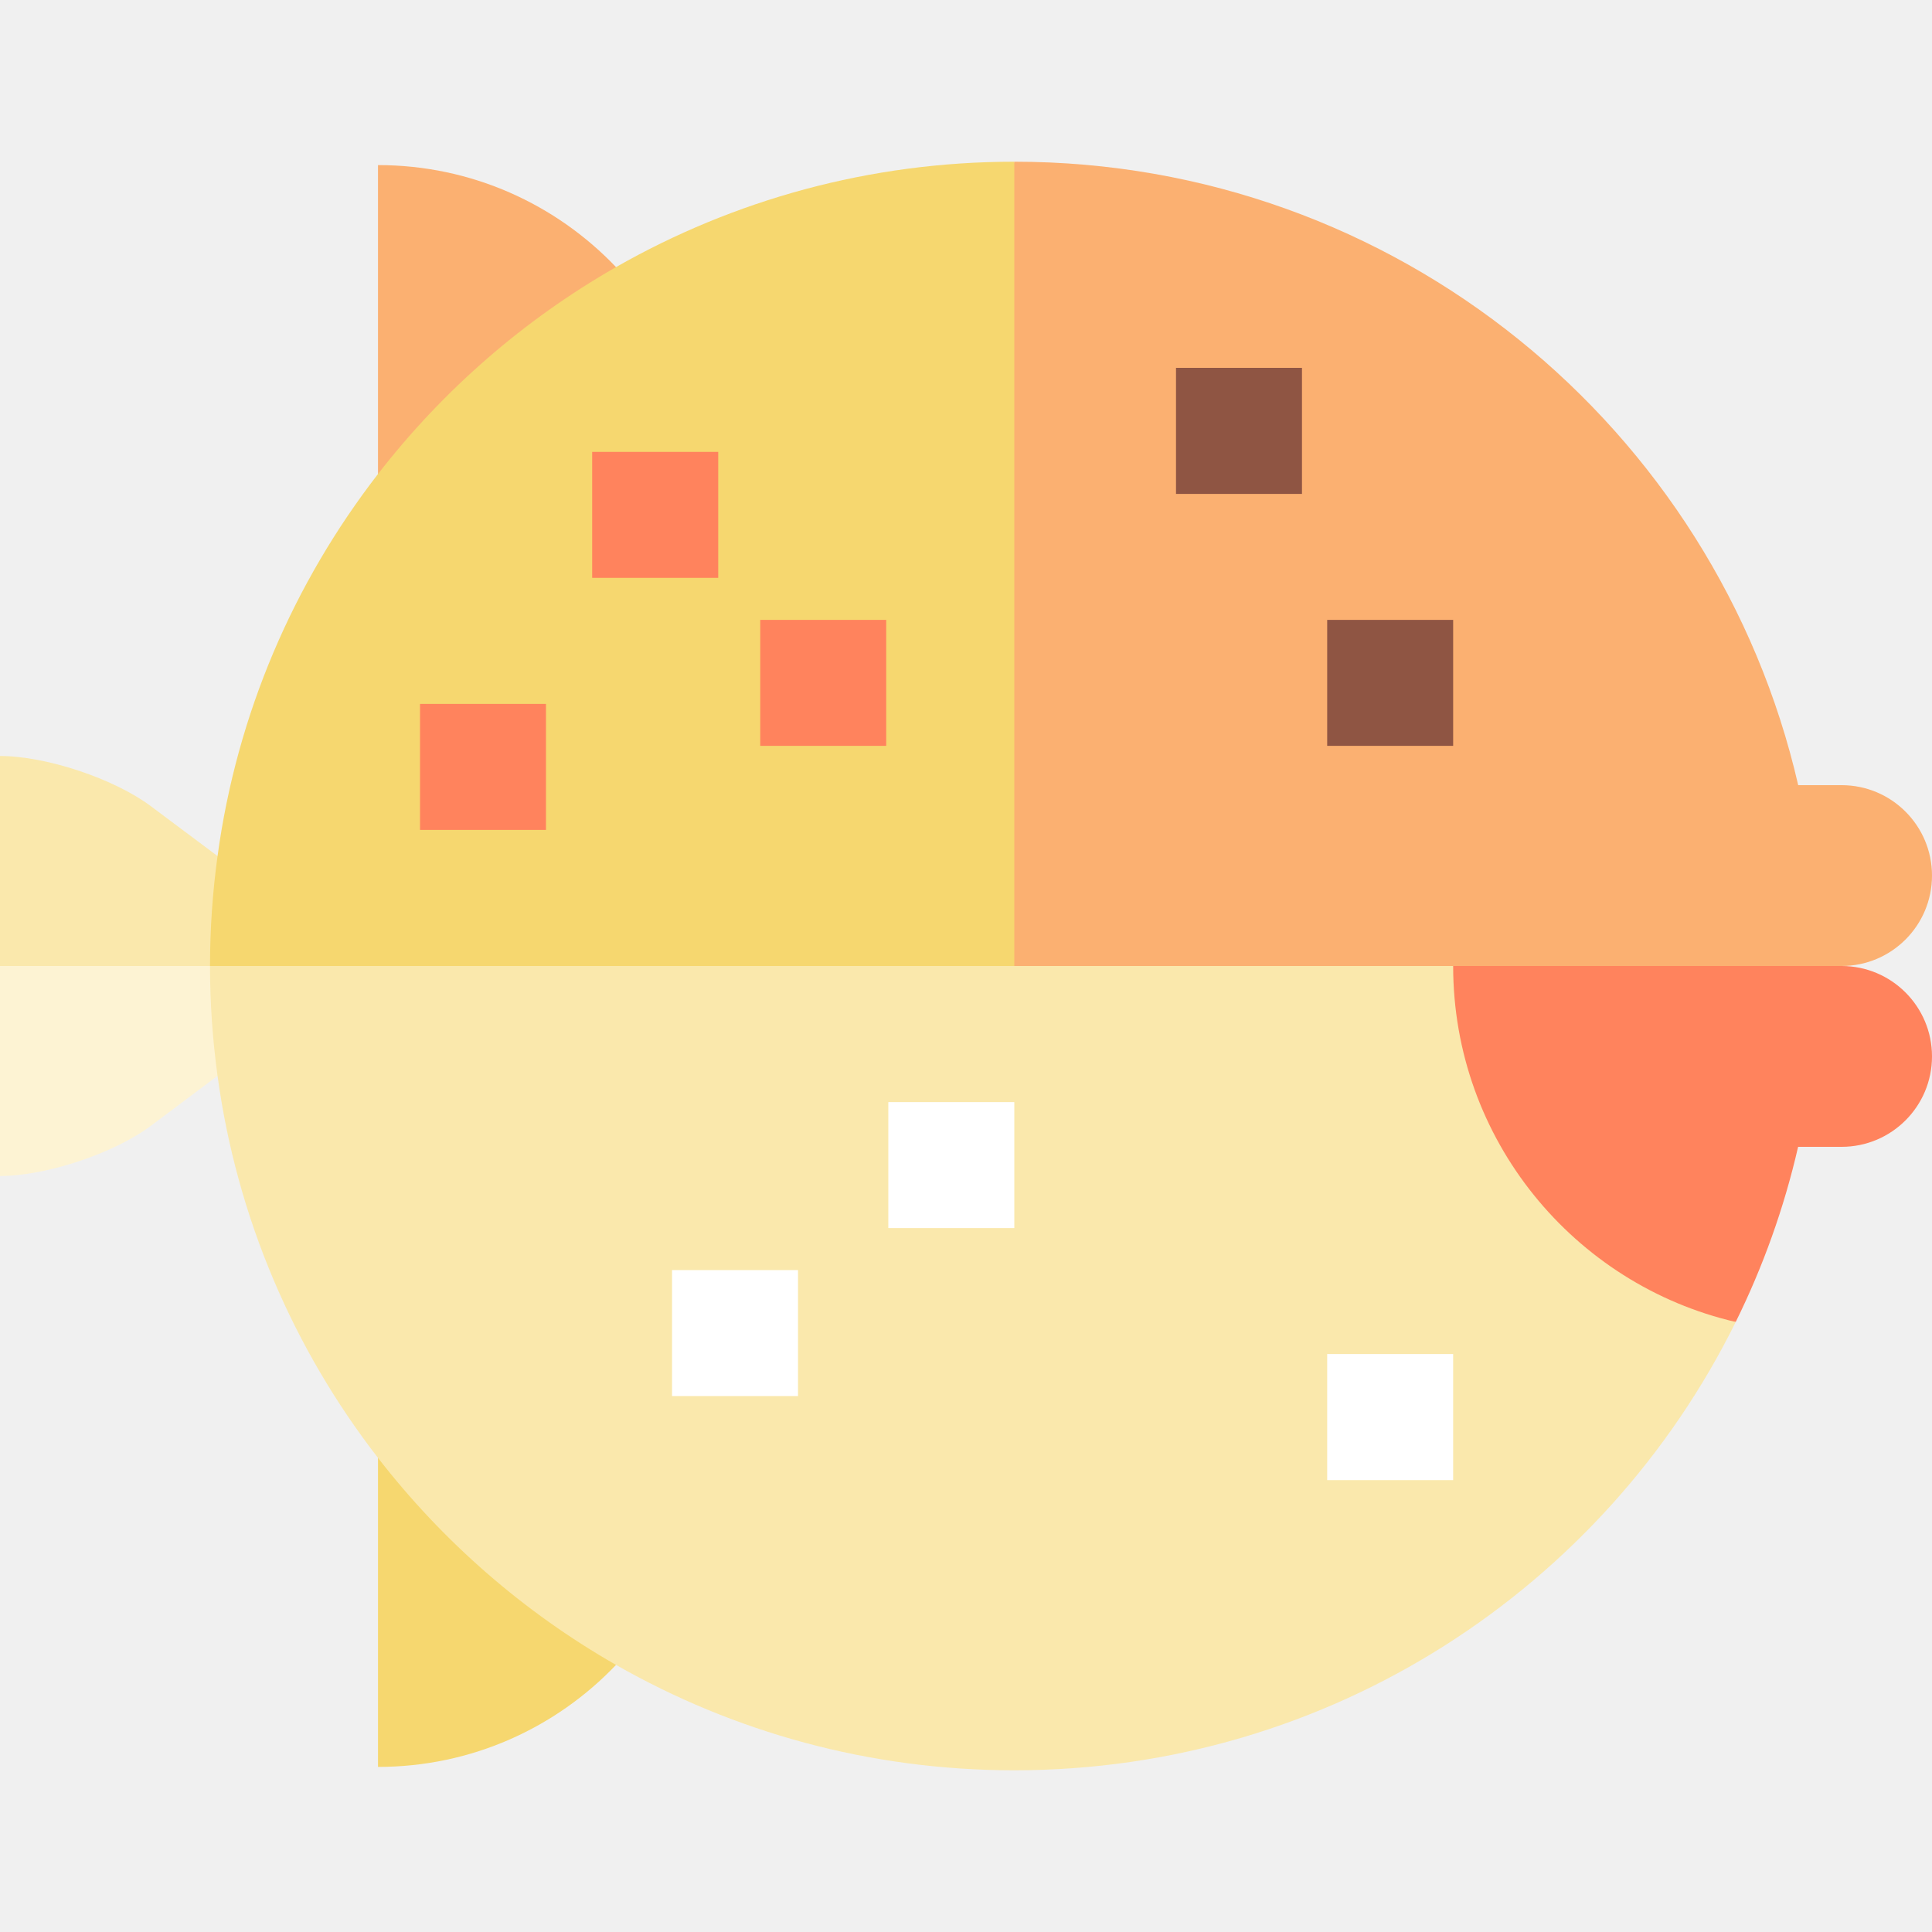
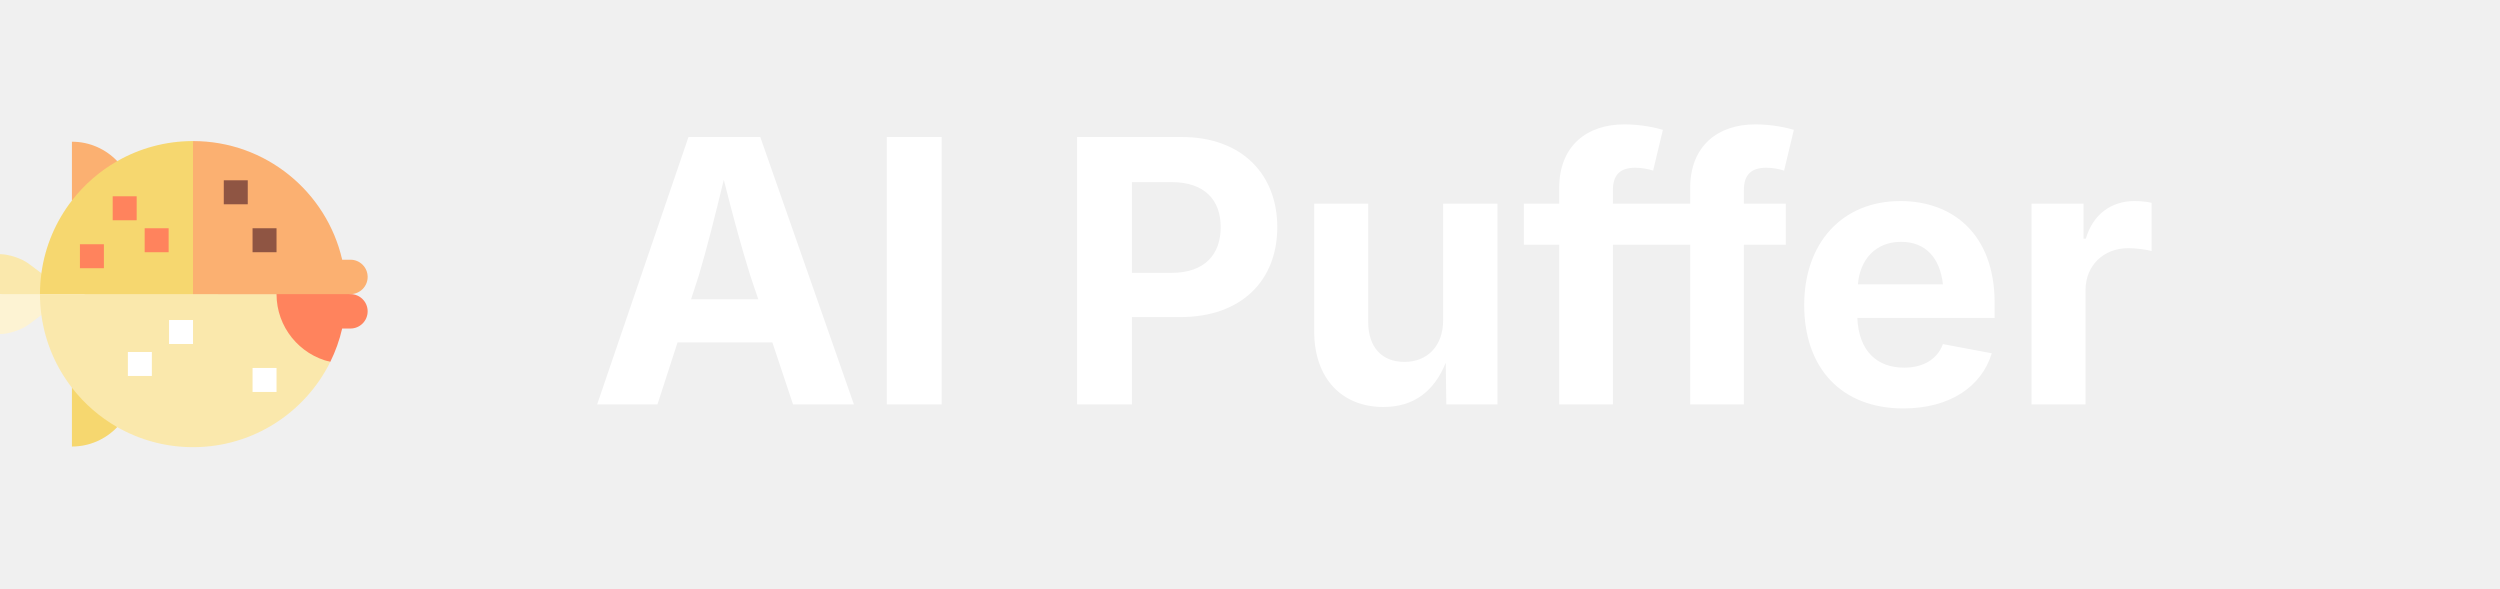
- <svg xmlns="http://www.w3.org/2000/svg" width="20" height="20" viewBox="0 0 20 20">
-   <path id="Path" fill="#fbb071" stroke="none" d="M 6.377 2.765 C 5.757 2.115 4.883 1.709 3.913 1.709 L 3.913 4.907 C 5 4.739 6.043 3.913 6.377 2.765 Z" />
-   <path id="path1" fill="#fae8ac" stroke="none" d="M 2.252 8.862 L 1.565 8.348 C 1.183 8.061 0.478 7.826 0 7.826 L 0 10 L 3.652 11.043 C 3.304 10.522 2.696 9.435 2.252 8.862 Z" />
-   <path id="path2" fill="#f6d76f" stroke="none" d="M 6.377 2.765 C 5.421 3.311 4.584 4.041 3.913 4.907 C 3.042 6.032 2.453 7.385 2.252 8.862 C 2.201 9.234 2.174 9.614 2.174 10 L 13.522 14.304 L 10.5 1.674 C 9 1.674 7.593 2.071 6.377 2.765 Z" />
-   <path id="path3" fill="#fbb071" stroke="none" d="M 19.064 8.128 L 18.615 8.128 C 17.765 4.431 14.454 1.674 10.5 1.674 L 10.5 15.174 L 19.064 10 C 19.581 10 20 9.581 20 9.064 C 20 8.547 19.581 8.128 19.064 8.128 Z" />
-   <path id="path4" fill="#fdf3d3" stroke="none" d="M -0 10 L -0 12.174 C 0.478 12.174 1.183 11.939 1.565 11.652 L 2.252 11.137 C 2.913 10.826 3.826 10.478 4.652 10 L -0 10 Z" />
-   <g id="Group">
-     <path id="path5" fill="#ff835d" stroke="none" d="M 19.064 10 L 18.585 10 L 11.87 10 C 11.87 11.794 14.652 13.685 17.968 13.685 C 18.25 13.114 18.468 12.507 18.614 11.872 L 19.064 11.872 C 19.581 11.872 20 11.453 20 10.936 C 20 10.419 19.581 10 19.064 10 Z" />
-     <path id="path6" fill="#ff835d" stroke="none" d="M 6.13 4.678 L 7.435 4.678 L 7.435 5.982 L 6.13 5.982 Z" />
-     <path id="path7" fill="#ff835d" stroke="none" d="M 7.87 6.417 L 9.174 6.417 L 9.174 7.721 L 7.87 7.721 Z" />
-     <path id="path8" fill="#ff835d" stroke="none" d="M 4.348 7.287 L 5.652 7.287 L 5.652 8.591 L 4.348 8.591 Z" />
+ <svg xmlns="http://www.w3.org/2000/svg" width="136" height="32" viewBox="0 0 136 32" fill="none" role="img" aria-label="AI Puffer">
+   <g transform="translate(0 6)">
+     <path fill="#fbb071" d="M 6.377 2.765 C 5.757 2.115 4.883 1.709 3.913 1.709 L 3.913 4.907 C 5 4.739 6.043 3.913 6.377 2.765 Z" />
+     <path fill="#fae8ac" d="M 2.252 8.862 L 1.565 8.348 C 1.183 8.061 0.478 7.826 0 7.826 L 0 10 L 3.652 11.043 C 3.304 10.522 2.696 9.435 2.252 8.862 Z" />
+     <path fill="#f6d76f" d="M 6.377 2.765 C 5.421 3.311 4.584 4.041 3.913 4.907 C 3.042 6.032 2.453 7.385 2.252 8.862 C 2.201 9.234 2.174 9.614 2.174 10 L 13.522 14.304 L 10.5 1.674 C 9 1.674 7.593 2.071 6.377 2.765 Z" />
+     <path fill="#fbb071" d="M 19.064 8.128 L 18.615 8.128 C 17.765 4.431 14.454 1.674 10.5 1.674 L 10.5 15.174 L 19.064 10 C 19.581 10 20 9.581 20 9.064 C 20 8.547 19.581 8.128 19.064 8.128 Z" />
+     <path fill="#fdf3d3" d="M -0 10 L -0 12.174 C 0.478 12.174 1.183 11.939 1.565 11.652 L 2.252 11.137 C 2.913 10.826 3.826 10.478 4.652 10 L -0 10 Z" />
+     <path fill="#ff835d" d="M 19.064 10 L 18.585 10 L 11.87 10 C 11.87 11.794 14.652 13.685 17.968 13.685 C 18.25 13.114 18.468 12.507 18.614 11.872 L 19.064 11.872 C 19.581 11.872 20 11.453 20 10.936 C 20 10.419 19.581 10 19.064 10 Z" />
+     <path fill="#ff835d" d="M 6.13 4.678 L 7.435 4.678 L 7.435 5.982 L 6.13 5.982 Z" />
+     <path fill="#ff835d" d="M 7.87 6.417 L 9.174 6.417 L 9.174 7.721 L 7.87 7.721 Z" />
+     <path fill="#ff835d" d="M 4.348 7.287 L 5.652 7.287 L 5.652 8.591 L 4.348 8.591 Z" />
+     <path fill="#f6d76f" d="M 3.913 12.348 L 3.913 18.291 C 4.883 18.291 5.757 17.885 6.377 17.235 C 5.609 15.783 4.522 13.739 3.913 12.348 Z" />
+     <path fill="#fae8ac" d="M 15.043 10 L 2.174 10 C 2.174 10.386 2.201 10.765 2.252 11.137 C 2.453 12.614 3.042 13.968 3.913 15.092 C 4.584 15.958 5.421 16.689 6.377 17.235 C 7.593 17.929 9 18.326 10.5 18.326 C 13.775 18.326 16.609 16.435 17.968 13.685 C 16.293 13.297 15.043 11.794 15.043 10 Z" />
+     <path fill="#8f5543" d="M 13.739 6.417 L 15.043 6.417 L 15.043 7.721 L 13.739 7.721 Z" />
+     <path fill="#8f5543" d="M 12.174 3.808 L 13.478 3.808 L 13.478 5.113 L 12.174 5.113 Z" />
+     <path fill="#ffffff" d="M 6.957 13.148 L 8.261 13.148 L 8.261 14.452 L 6.957 14.452 Z" />
+     <path fill="#ffffff" d="M 13.739 14.017 L 15.043 14.017 L 15.043 15.322 L 13.739 15.322 Z" />
+     <path fill="#ffffff" d="M 9.196 11.409 L 10.5 11.409 L 10.5 12.713 L 9.196 12.713 Z" />
  </g>
-   <path id="path9" fill="#f6d76f" stroke="none" d="M 3.913 12.348 L 3.913 18.291 C 4.883 18.291 5.757 17.885 6.377 17.235 C 5.609 15.783 4.522 13.739 3.913 12.348 Z" />
-   <path id="path10" fill="#fae8ac" stroke="none" d="M 15.043 10 L 2.174 10 C 2.174 10.386 2.201 10.765 2.252 11.137 C 2.453 12.614 3.042 13.968 3.913 15.092 C 4.584 15.958 5.421 16.689 6.377 17.235 C 7.593 17.929 9 18.326 10.5 18.326 C 13.775 18.326 16.609 16.435 17.968 13.685 C 16.293 13.297 15.043 11.794 15.043 10 Z" />
-   <g id="g1">
-     <path id="path11" fill="#8f5543" stroke="none" d="M 13.739 6.417 L 15.043 6.417 L 15.043 7.721 L 13.739 7.721 Z" />
-     <path id="path12" fill="#8f5543" stroke="none" d="M 12.174 3.808 L 13.478 3.808 L 13.478 5.113 L 12.174 5.113 Z" />
-   </g>
-   <g id="g2">
-     <path id="path13" fill="#ffffff" stroke="none" d="M 6.957 13.148 L 8.261 13.148 L 8.261 14.452 L 6.957 14.452 Z" />
-     <path id="path14" fill="#ffffff" stroke="none" d="M 13.739 14.017 L 15.043 14.017 L 15.043 15.322 L 13.739 15.322 Z" />
-     <path id="path15" fill="#ffffff" stroke="none" d="M 9.196 11.409 L 10.5 11.409 L 10.5 12.713 L 9.196 12.713 Z" />
-   </g>
+   <text x="32" y="22" fill="#ffffff" font-family="Inter, ui-sans-serif, system-ui, -apple-system, BlinkMacSystemFont, 'Segoe UI', sans-serif" font-size="20" font-weight="750" letter-spacing="0">AI Puffer</text>
</svg>
